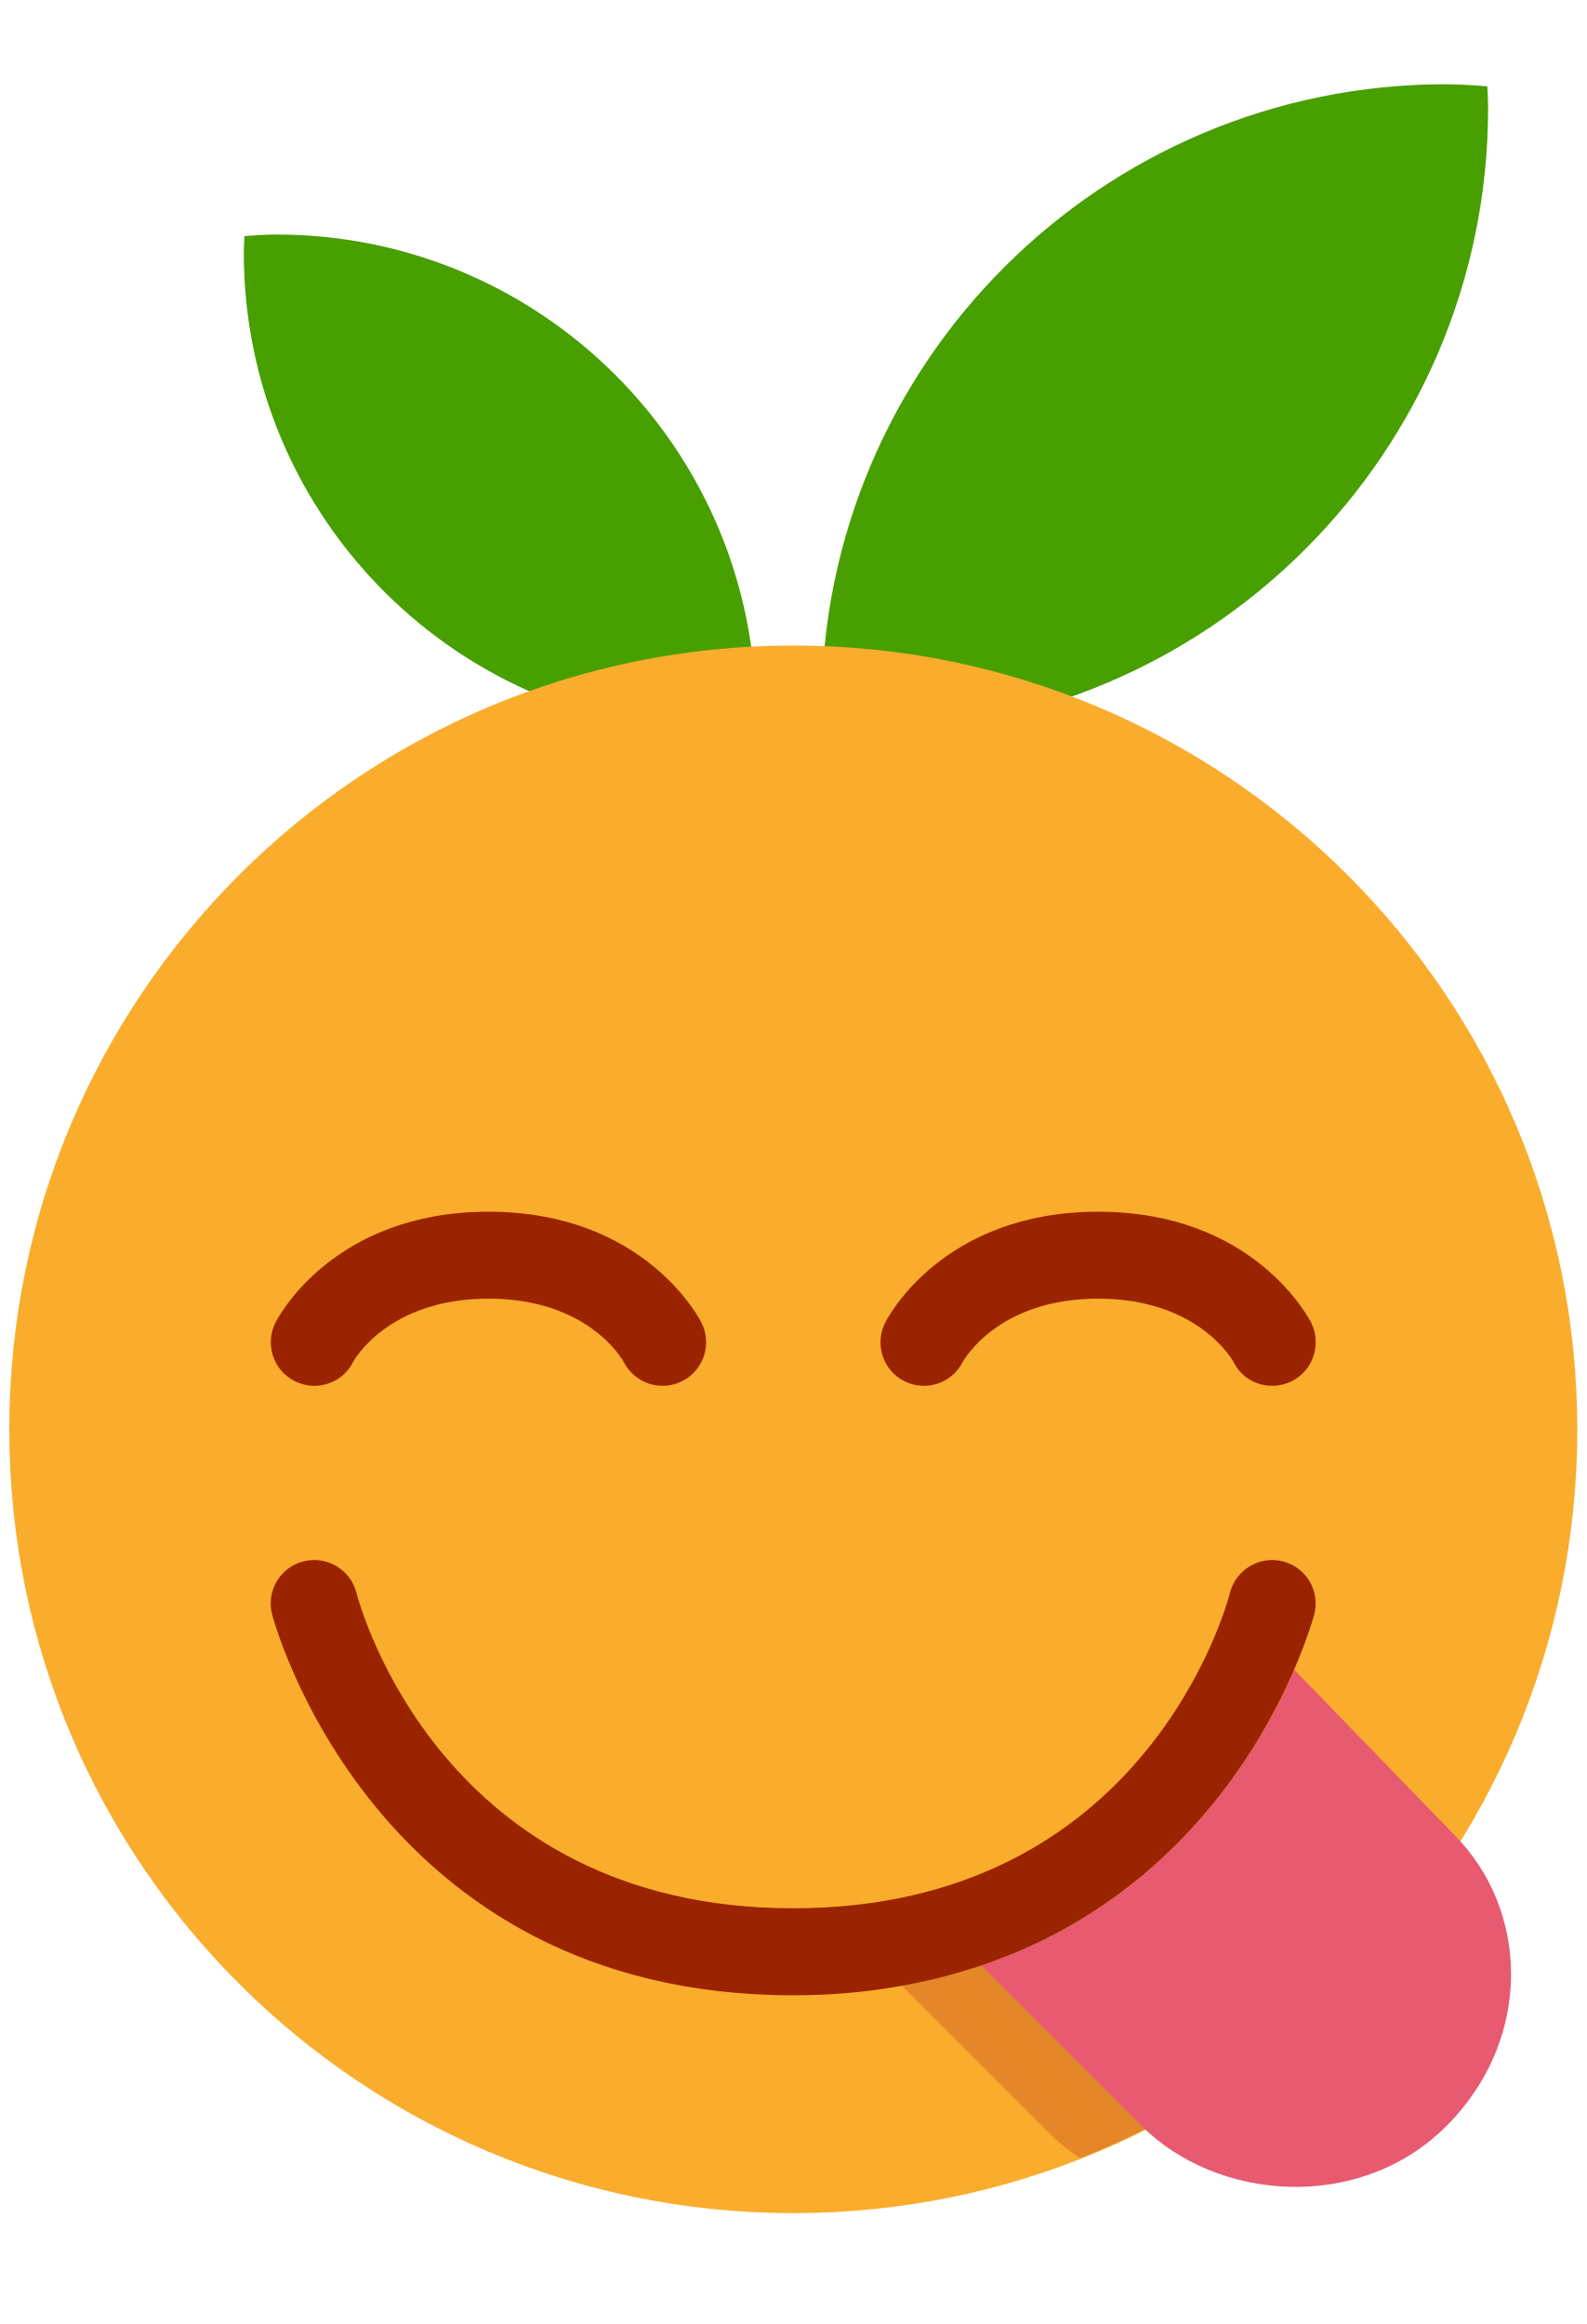
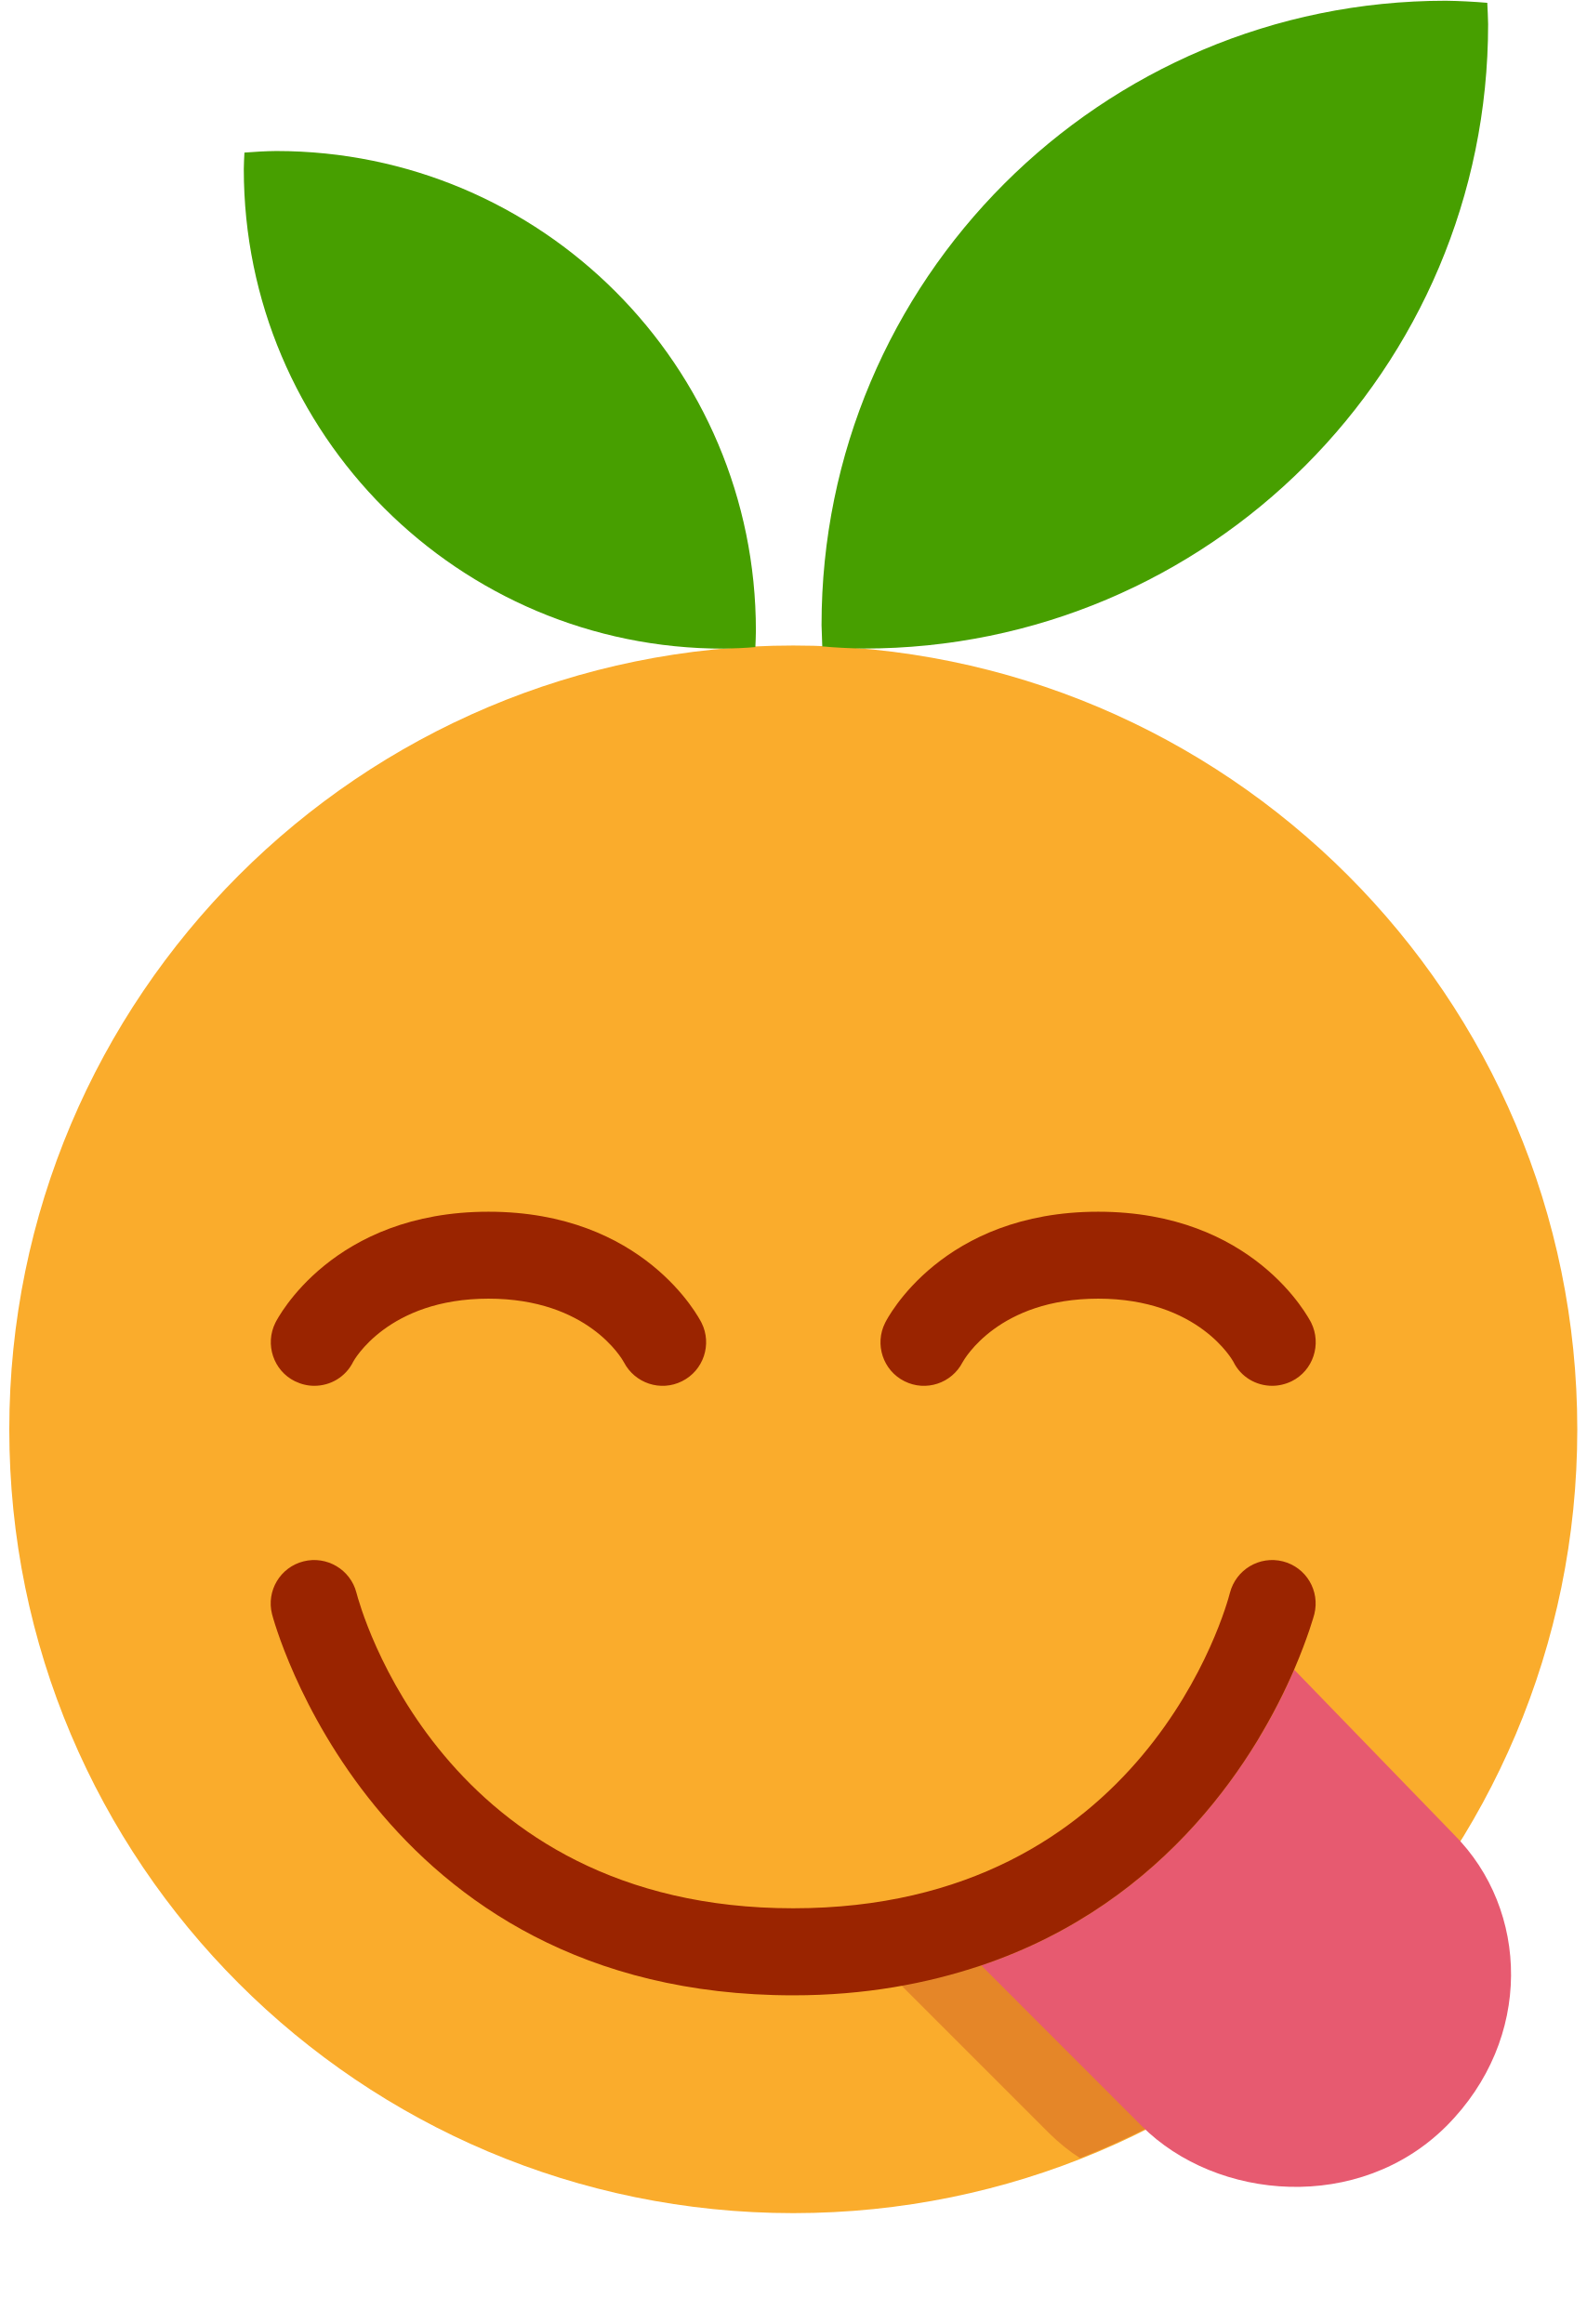
<svg xmlns="http://www.w3.org/2000/svg" version="1.1" id="svg2" x="0px" y="0px" width="19px" height="27.834px" viewBox="0 0 19 27.834" enable-background="new 0 0 19 27.834" xml:space="preserve">
  <g id="g10" transform="matrix(1.25,0,0,-1.25,-2.5,62.5)">
-     <g id="gfeuille" transform="translate(113.9107,50.659)">
-       <path id="path41-2" fill="#479F00" d="M-98.058-1.466c-3.305,0-5.983-2.679-5.982-5.982c0.002-0.069,0.004-0.137,0.007-0.205c0.131-0.011,0.264-0.018,0.396-0.02c3.305-0.001,5.983,2.678,5.983,5.982c0,0,0,0,0,0.001c-0.002,0.068-0.002,0.136-0.008,0.204C-97.792-1.475-97.926-1.468-98.058-1.466L-98.058-1.466z" />
-       <path id="path41-2_1_" fill="#479F00" d="M-109.264-2.906c2.538,0,4.595-2.058,4.595-4.595c-0.001-0.053-0.002-0.105-0.005-0.158c-0.102-0.009-0.204-0.013-0.305-0.015c-2.538-0.001-4.596,2.057-4.596,4.595c0,0.001,0,0.001,0,0.001c0.001,0.052,0.003,0.105,0.006,0.157C-109.468-2.913-109.367-2.907-109.264-2.906L-109.264-2.906z" />
-     </g>
    <g id="g20" transform="translate(36,19)">
      <path id="path22" fill="#FAAC2C" d="M-18.889,17.304c0-4.148-3.362-7.509-7.511-7.509c-4.148,0-7.511,3.362-7.511,7.509c0,4.148,3.363,7.511,7.511,7.511C-22.252,24.815-18.889,21.453-18.889,17.304" />
    </g>
    <path id="g38" fill="#E58628" d="M15.478,31.642c-0.091,0.263-0.234,0.508-0.436,0.71l-1.53,1.58c-0.34-0.786-1.191-2.226-2.998-2.834l1.538-1.538c0.089-0.088,0.188-0.169,0.295-0.238C13.586,29.809,14.663,30.616,15.478,31.642L15.478,31.642z" />
    <path id="g34" fill="#E75A70" d="M15.93,32.422l-1.531,1.58c-0.34-0.786-1.192-2.227-2.998-2.834l1.537-1.538c0.72-0.72,2.086-0.834,2.92,0C16.691,30.466,16.65,31.701,15.93,32.422z" />
    <path id="g28" fill="#9A2400" d="M5.011,36.722c-0.063,0-0.126,0.015-0.186,0.044c-0.206,0.102-0.289,0.354-0.187,0.56c0.022,0.044,0.55,1.064,2.042,1.064c1.491,0,2.019-1.021,2.041-1.064c0.103-0.206,0.019-0.458-0.187-0.56c-0.205-0.103-0.452-0.02-0.557,0.182c-0.018,0.033-0.346,0.609-1.297,0.609c-0.967,0-1.293-0.598-1.296-0.604C5.311,36.805,5.164,36.722,5.011,36.722z M14.188,36.722c0.063,0,0.127,0.015,0.187,0.044c0.206,0.102,0.288,0.354,0.187,0.56c-0.023,0.044-0.551,1.064-2.041,1.064c-1.494,0-2.02-1.021-2.041-1.064c-0.104-0.206-0.02-0.458,0.185-0.56c0.205-0.103,0.453-0.02,0.557,0.182c0.019,0.033,0.347,0.609,1.299,0.609c0.966,0,1.291-0.598,1.295-0.604C13.888,36.805,14.036,36.722,14.188,36.722z M14.398,34.002c0.134,0.313,0.192,0.524,0.194,0.533c0.055,0.223-0.078,0.448-0.302,0.505c-0.224,0.056-0.449-0.079-0.507-0.302c-0.031-0.123-0.813-3.022-4.184-3.022c-3.371,0-4.152,2.899-4.184,3.023c-0.057,0.222-0.284,0.357-0.507,0.301c-0.223-0.056-0.358-0.282-0.302-0.505c0.009-0.037,0.96-3.653,4.993-3.653c0.689,0,1.28,0.112,1.8,0.286C13.206,31.776,14.059,33.216,14.398,34.002z" />
+     <g id="gfeuille" transform="translate(113.9107,50.659)">
+       <path id="path41" fill="#479F00" d="M-98.058-0.666c-3.305,0-5.983-2.679-5.982-5.982c0.002-0.069,0.004-0.137,0.007-0.205c0.131-0.011,0.264-0.018,0.396-0.02c3.304-0.001,5.983,2.678,5.983,5.982c0,0,0,0,0,0.001c-0.002,0.068-0.004,0.136-0.008,0.204C-97.792-0.675-97.926-0.668-98.058-0.666L-98.058-0.666z" />
+       <path id="path41-2" fill="#479F00" d="M-109.264-2.106c2.538,0,4.595-2.058,4.595-4.595c-0.001-0.053-0.002-0.105-0.005-0.158c-0.102-0.009-0.204-0.013-0.305-0.015c-2.538-0.001-4.596,2.057-4.596,4.595c0,0.001,0,0.001,0,0.001c0.001,0.052,0.003,0.105,0.006,0.157C-109.468-2.113-109.367-2.107-109.264-2.106L-109.264-2.106z" />
+     </g>
  </g>
</svg>
